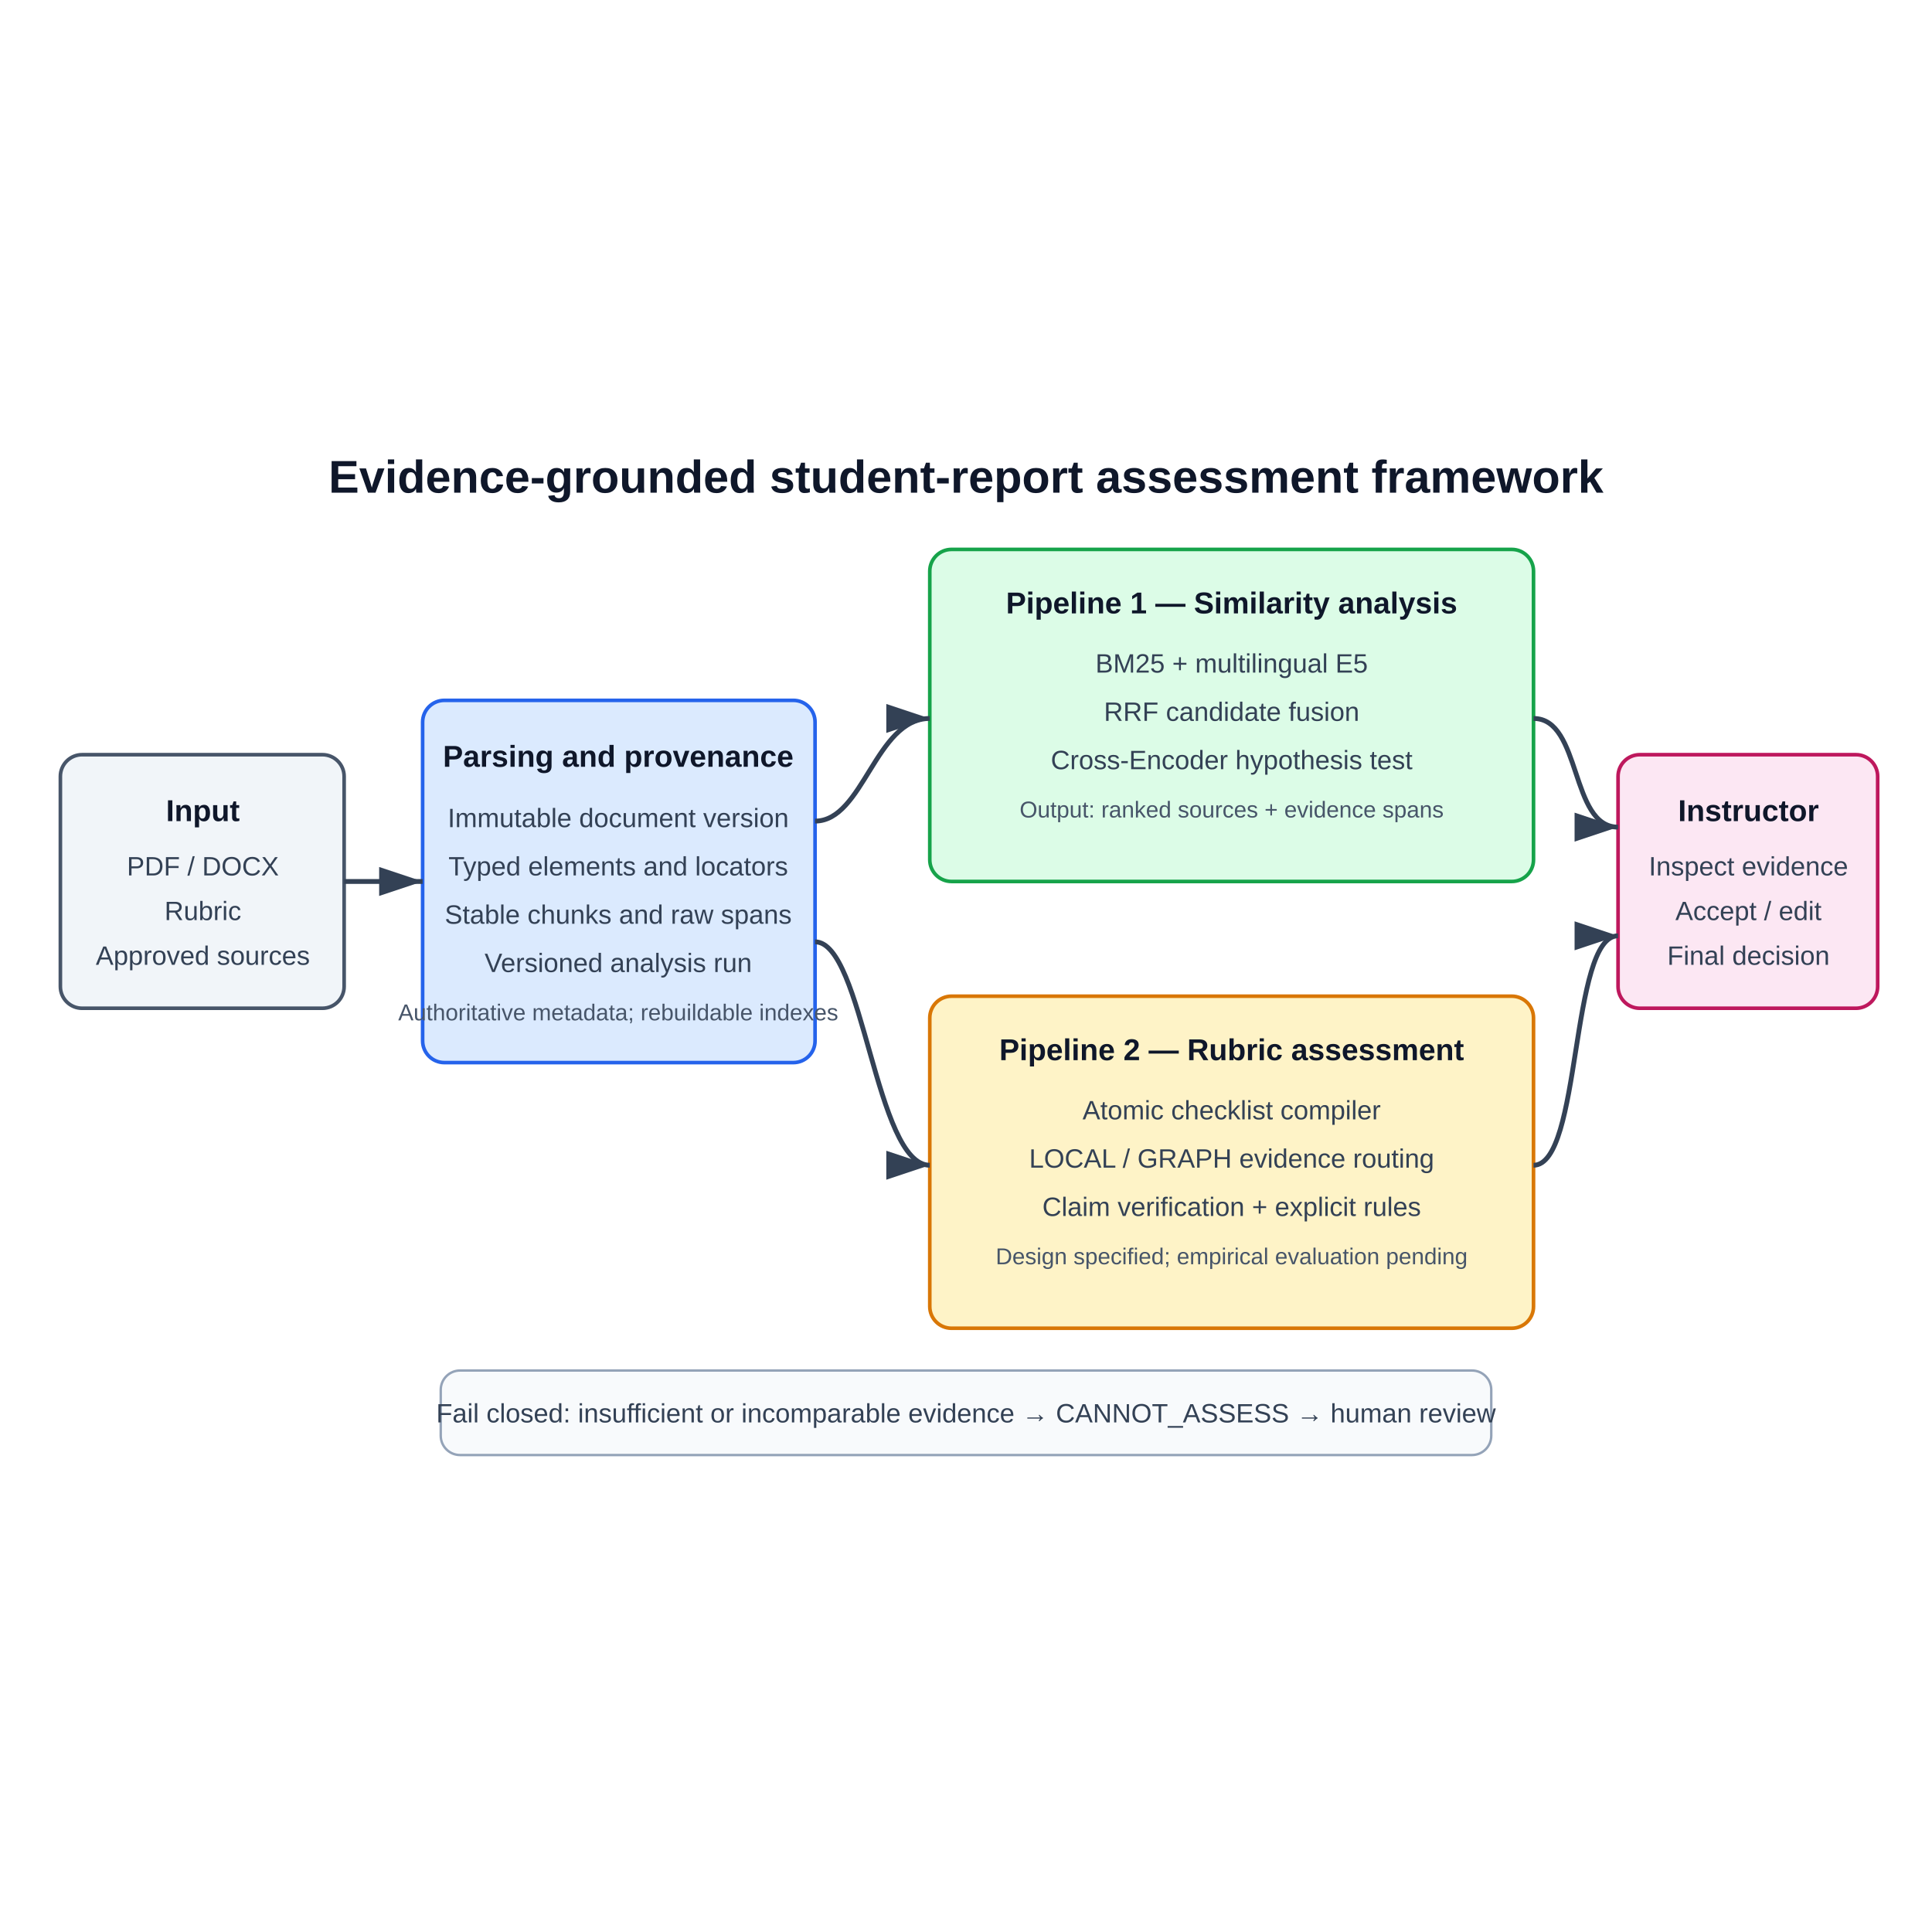
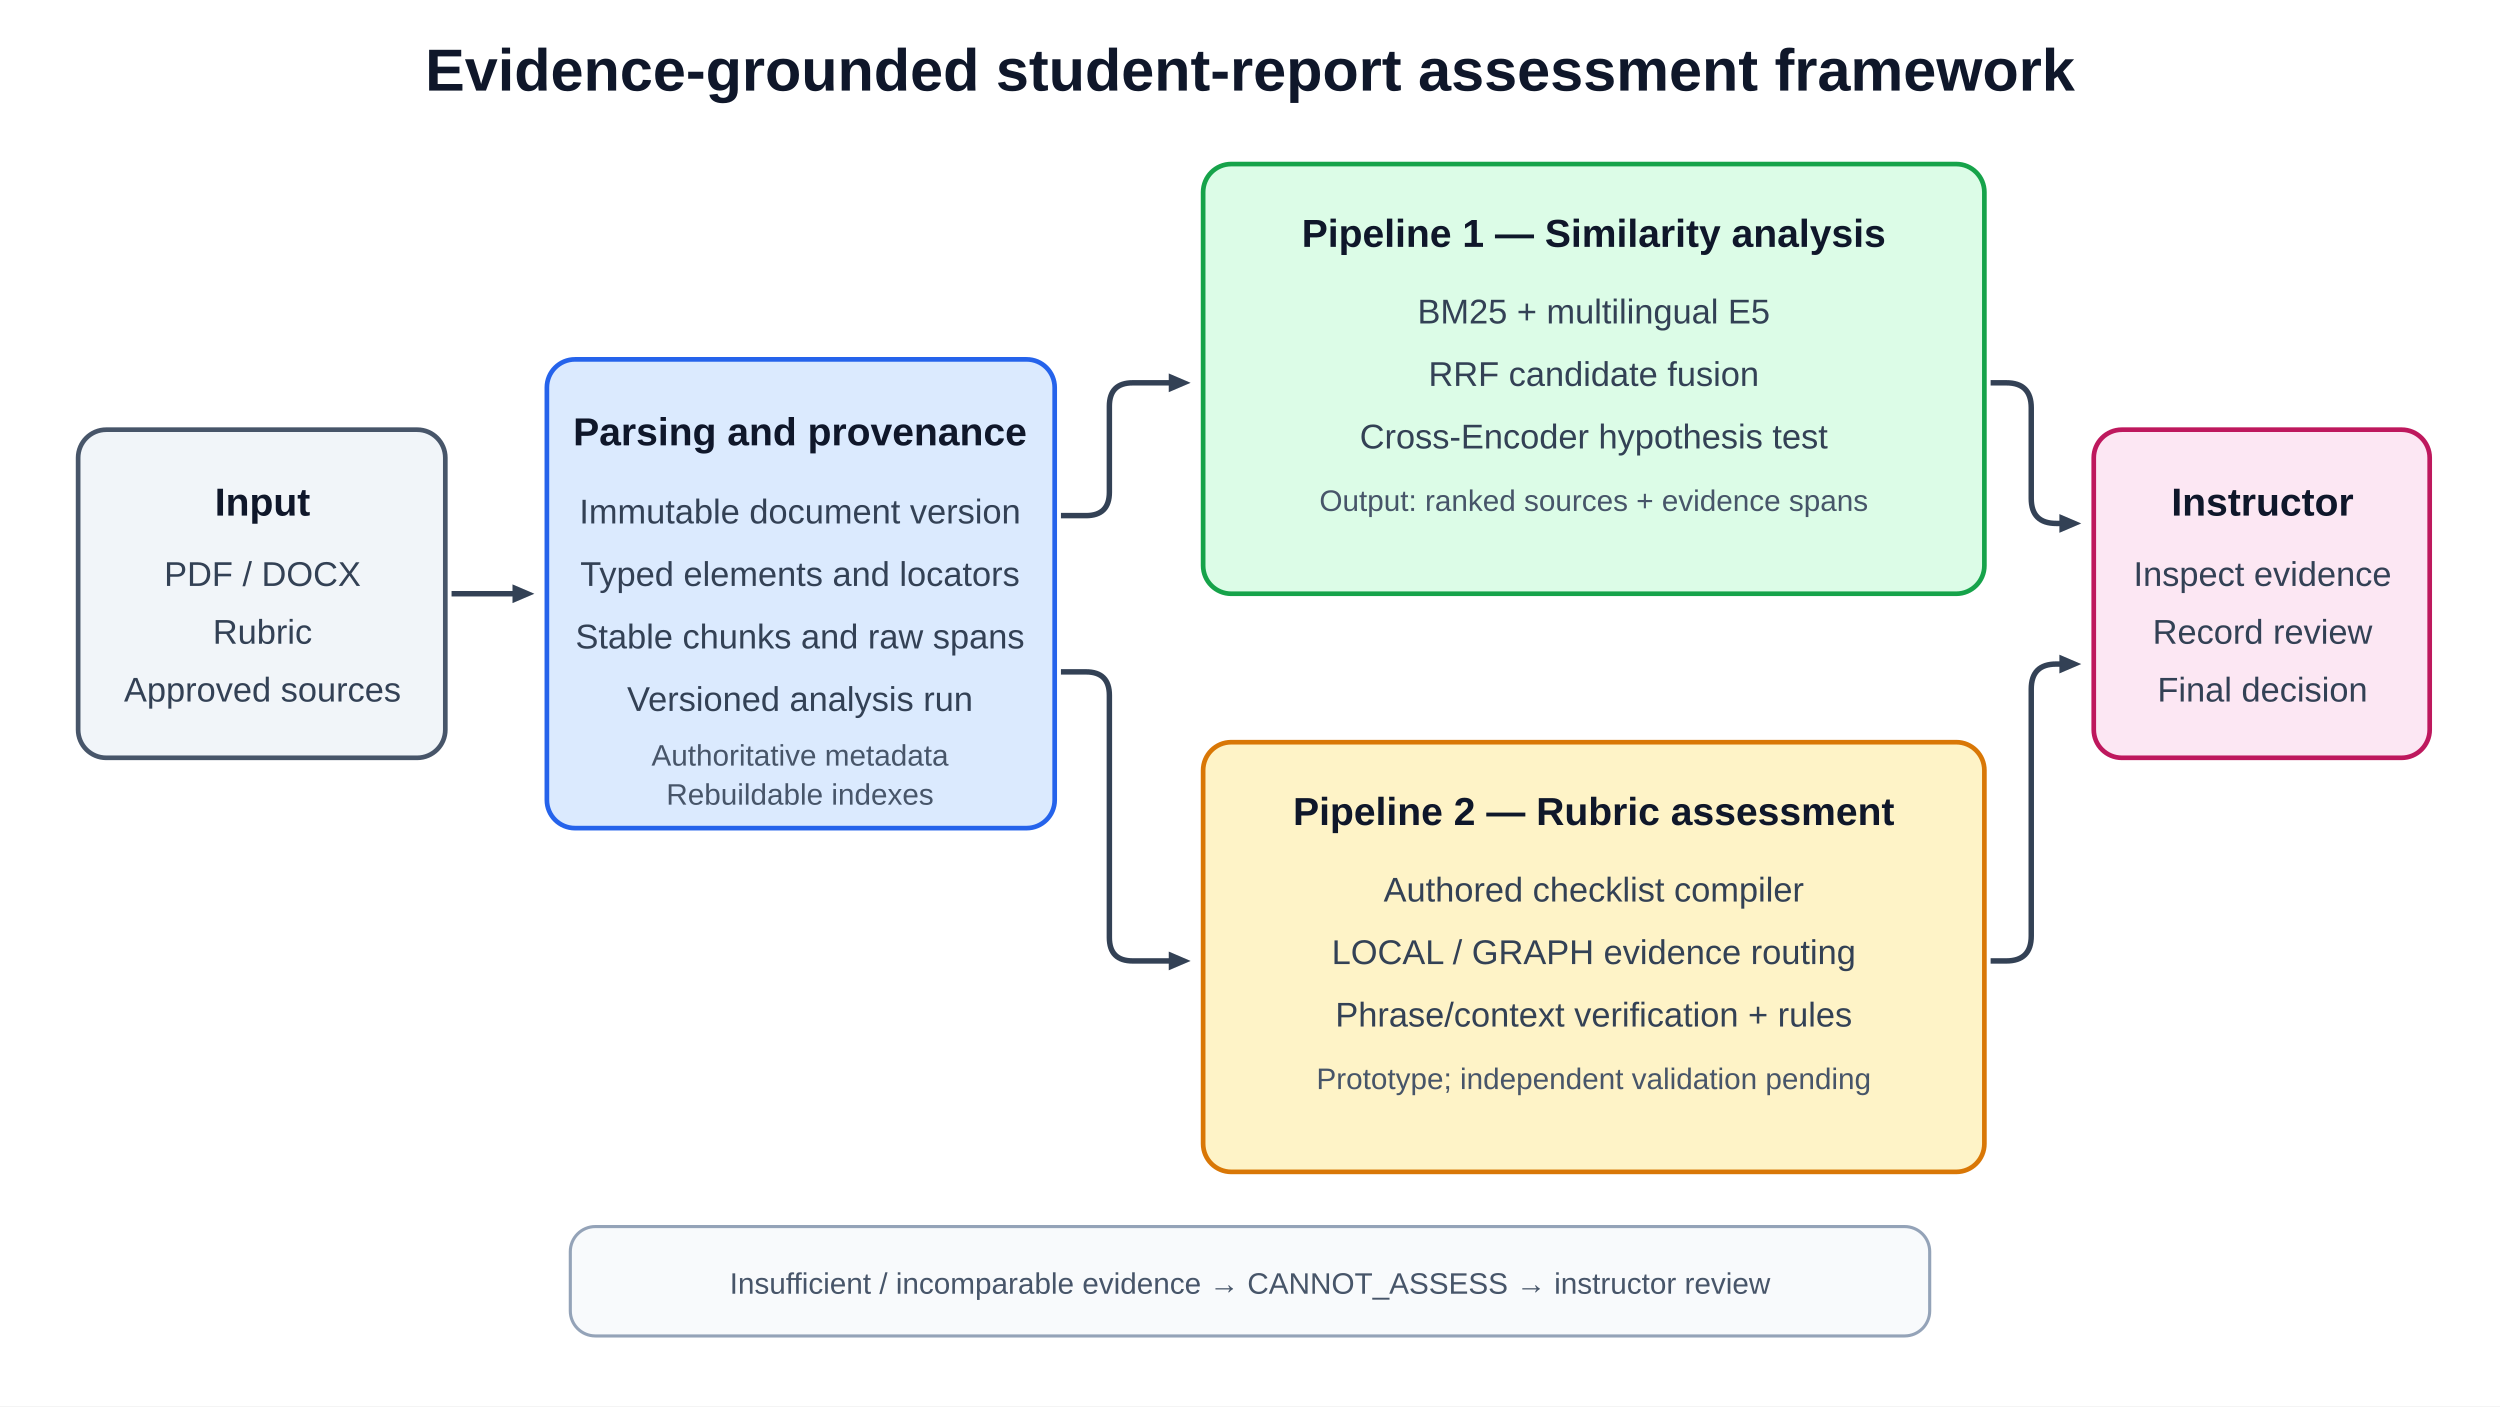
- <svg xmlns="http://www.w3.org/2000/svg" width="1600" height="1600" viewBox="0 -350 1600 1600">
+ <svg xmlns="http://www.w3.org/2000/svg" width="1600" height="900" viewBox="0 0 1600 900">
  <defs>
-     <marker id="arrow" markerWidth="10" markerHeight="10" refX="9" refY="3" orient="auto" markerUnits="strokeWidth">
-       <path d="M0,0 L0,6 L9,3 z" fill="#334155" />
-     </marker>
    <style>
      .title { font: 700 38px Arial, sans-serif; fill: #0f172a; }
      .head { font: 700 25px Arial, sans-serif; fill: #0f172a; }
      .body { font: 22px Arial, sans-serif; fill: #334155; }
      .small { font: 19px Arial, sans-serif; fill: #475569; }
      .box { stroke-width: 3; rx: 18; }
-       .arrow { stroke: #334155; stroke-width: 4; fill: none; marker-end: url(#arrow); }
+       .arrow { stroke: #334155; stroke-width: 3.5; stroke-linejoin: round; fill: none; }
+       .arrowhead { fill: #334155; }
    </style>
  </defs>
-   <rect x="0" y="-350" width="1600" height="1600" fill="#ffffff" />
+   <rect x="0" y="0" width="1600" height="900" fill="#ffffff" />
  <text x="800" y="58" text-anchor="middle" class="title">Evidence-grounded student-report assessment framework</text>
  <rect x="50" y="275" width="235" height="210" class="box" fill="#f1f5f9" stroke="#475569" />
  <text x="168" y="330" text-anchor="middle" class="head">Input</text>
  <text x="168" y="375" text-anchor="middle" class="body">PDF / DOCX</text>
  <text x="168" y="412" text-anchor="middle" class="body">Rubric</text>
  <text x="168" y="449" text-anchor="middle" class="body">Approved sources</text>
  <rect x="350" y="230" width="325" height="300" class="box" fill="#dbeafe" stroke="#2563eb" />
  <text x="512" y="285" text-anchor="middle" class="head">Parsing and provenance</text>
  <text x="512" y="335" text-anchor="middle" class="body">Immutable document version</text>
  <text x="512" y="375" text-anchor="middle" class="body">Typed elements and locators</text>
  <text x="512" y="415" text-anchor="middle" class="body">Stable chunks and raw spans</text>
  <text x="512" y="455" text-anchor="middle" class="body">Versioned analysis run</text>
-   <text x="512" y="495" text-anchor="middle" class="small">Authoritative metadata; rebuildable indexes</text>
+   <text x="512" y="490" text-anchor="middle" class="small">Authoritative metadata</text>
+   <text x="512" y="515" text-anchor="middle" class="small">Rebuildable indexes</text>
  <rect x="770" y="105" width="500" height="275" class="box" fill="#dcfce7" stroke="#16a34a" />
  <text x="1020" y="158" text-anchor="middle" class="head">Pipeline 1 — Similarity analysis</text>
  <text x="1020" y="207" text-anchor="middle" class="body">BM25 + multilingual E5</text>
  <text x="1020" y="247" text-anchor="middle" class="body">RRF candidate fusion</text>
  <text x="1020" y="287" text-anchor="middle" class="body">Cross-Encoder hypothesis test</text>
  <text x="1020" y="327" text-anchor="middle" class="small">Output: ranked sources + evidence spans</text>
  <rect x="770" y="475" width="500" height="275" class="box" fill="#fef3c7" stroke="#d97706" />
  <text x="1020" y="528" text-anchor="middle" class="head">Pipeline 2 — Rubric assessment</text>
-   <text x="1020" y="577" text-anchor="middle" class="body">Atomic checklist compiler</text>
+   <text x="1020" y="577" text-anchor="middle" class="body">Authored checklist compiler</text>
  <text x="1020" y="617" text-anchor="middle" class="body">LOCAL / GRAPH evidence routing</text>
-   <text x="1020" y="657" text-anchor="middle" class="body">Claim verification + explicit rules</text>
-   <text x="1020" y="697" text-anchor="middle" class="small">Design specified; empirical evaluation pending</text>
+   <text x="1020" y="657" text-anchor="middle" class="body">Phrase/context verification + rules</text>
+   <text x="1020" y="697" text-anchor="middle" class="small">Prototype; independent validation pending</text>
  <rect x="1340" y="275" width="215" height="210" class="box" fill="#fce7f3" stroke="#be185d" />
  <text x="1448" y="330" text-anchor="middle" class="head">Instructor</text>
  <text x="1448" y="375" text-anchor="middle" class="body">Inspect evidence</text>
-   <text x="1448" y="412" text-anchor="middle" class="body">Accept / edit</text>
+   <text x="1448" y="412" text-anchor="middle" class="body">Record review</text>
  <text x="1448" y="449" text-anchor="middle" class="body">Final decision</text>
-   <path d="M285 380 L350 380" class="arrow" />
-   <path d="M675 330 C715 330 725 245 770 245" class="arrow" />
-   <path d="M675 430 C715 430 725 615 770 615" class="arrow" />
-   <path d="M1270 245 C1310 245 1300 335 1340 335" class="arrow" />
-   <path d="M1270 615 C1310 615 1300 425 1340 425" class="arrow" />
+   <g aria-label="Input to parsing">
+     <path d="M289 380 H329" class="arrow" />
+     <polygon points="328,374 342,380 328,386" class="arrowhead" />
+   </g>
+   <g aria-label="Parsing to Pipeline 1">
+     <path d="M679 330 H695 Q710 330 710 315 V260 Q710 245 725 245 H749" class="arrow" />
+     <polygon points="748,239 762,245 748,251" class="arrowhead" />
+   </g>
+   <g aria-label="Parsing to Pipeline 2">
+     <path d="M679 430 H695 Q710 430 710 445 V600 Q710 615 725 615 H749" class="arrow" />
+     <polygon points="748,609 762,615 748,621" class="arrowhead" />
+   </g>
+   <g aria-label="Pipeline 1 to instructor review">
+     <path d="M1274 245 H1284 Q1300 245 1300 261 V319 Q1300 335 1316 335 H1319" class="arrow" />
+     <polygon points="1318,329 1332,335 1318,341" class="arrowhead" />
+   </g>
+   <g aria-label="Pipeline 2 to instructor review">
+     <path d="M1274 615 H1284 Q1300 615 1300 599 V441 Q1300 425 1316 425 H1319" class="arrow" />
+     <polygon points="1318,419 1332,425 1318,431" class="arrowhead" />
+   </g>
  <rect x="365" y="785" width="870" height="70" rx="16" fill="#f8fafc" stroke="#94a3b8" stroke-width="2" />
-   <text x="800" y="828" text-anchor="middle" class="body">Fail closed: insufficient or incomparable evidence → CANNOT_ASSESS → human review</text>
+   <text x="800" y="828" text-anchor="middle" class="small">Insufficient / incomparable evidence → CANNOT_ASSESS → instructor review</text>
</svg>
